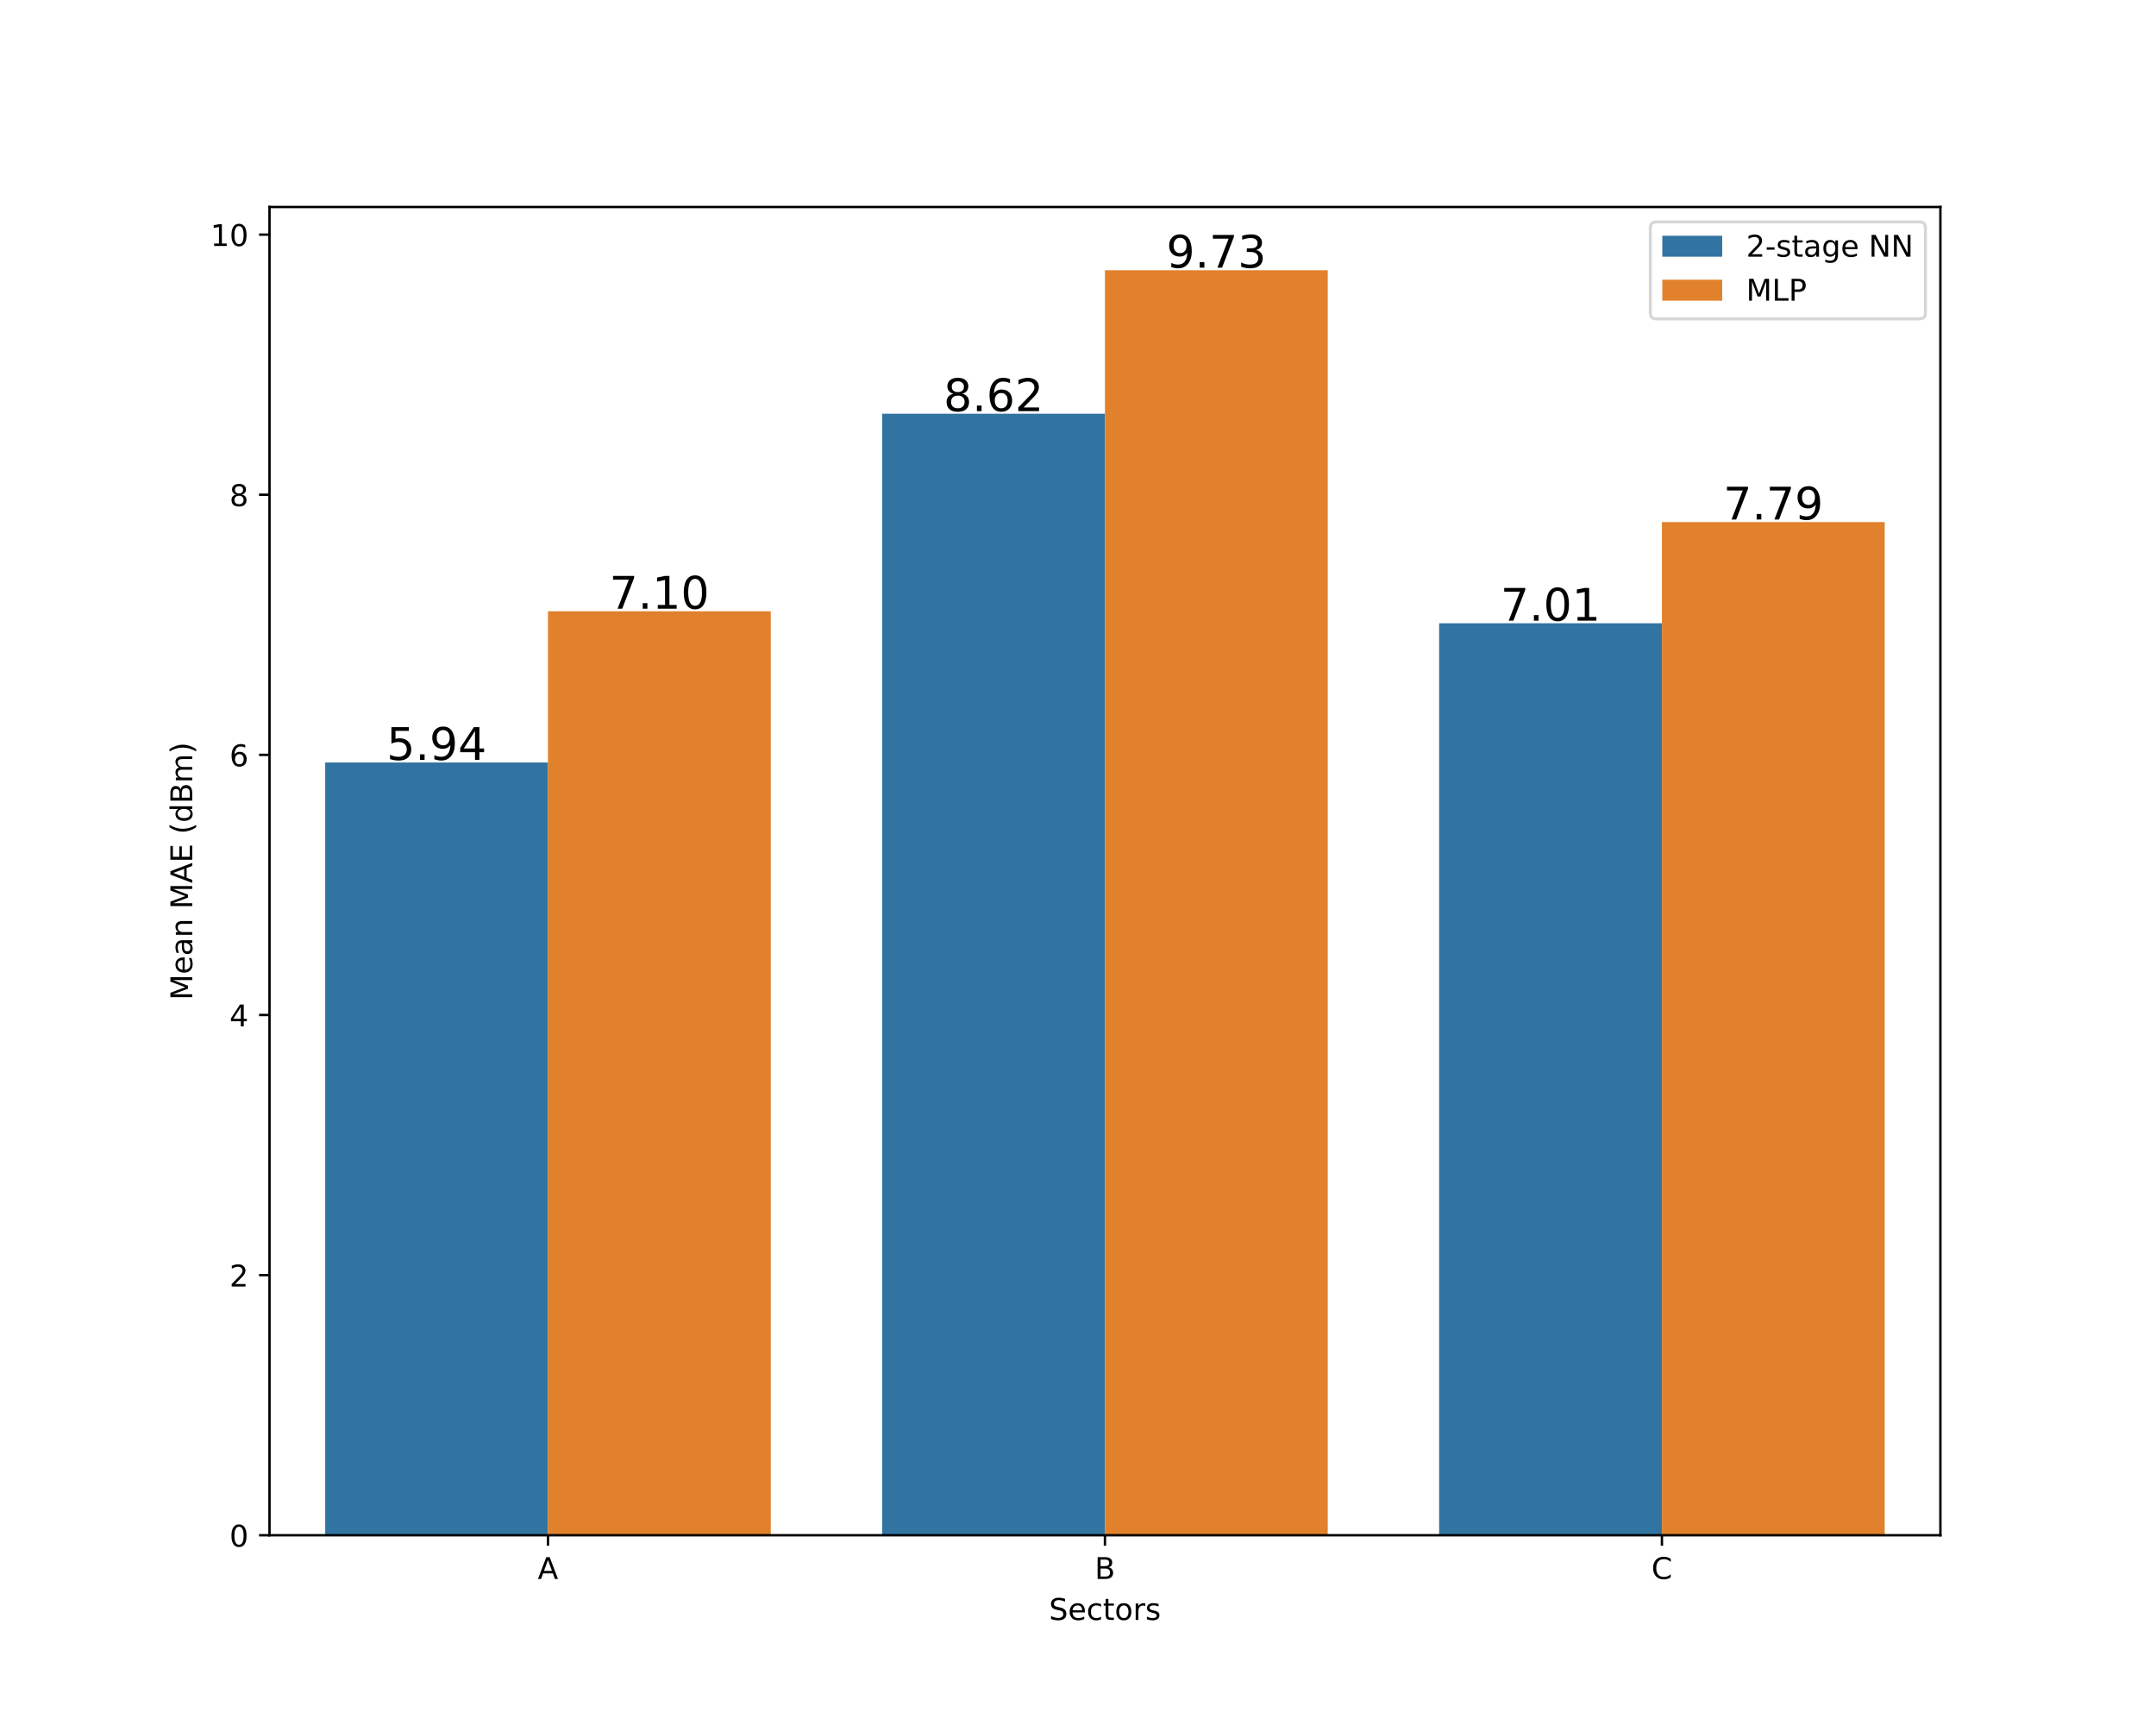
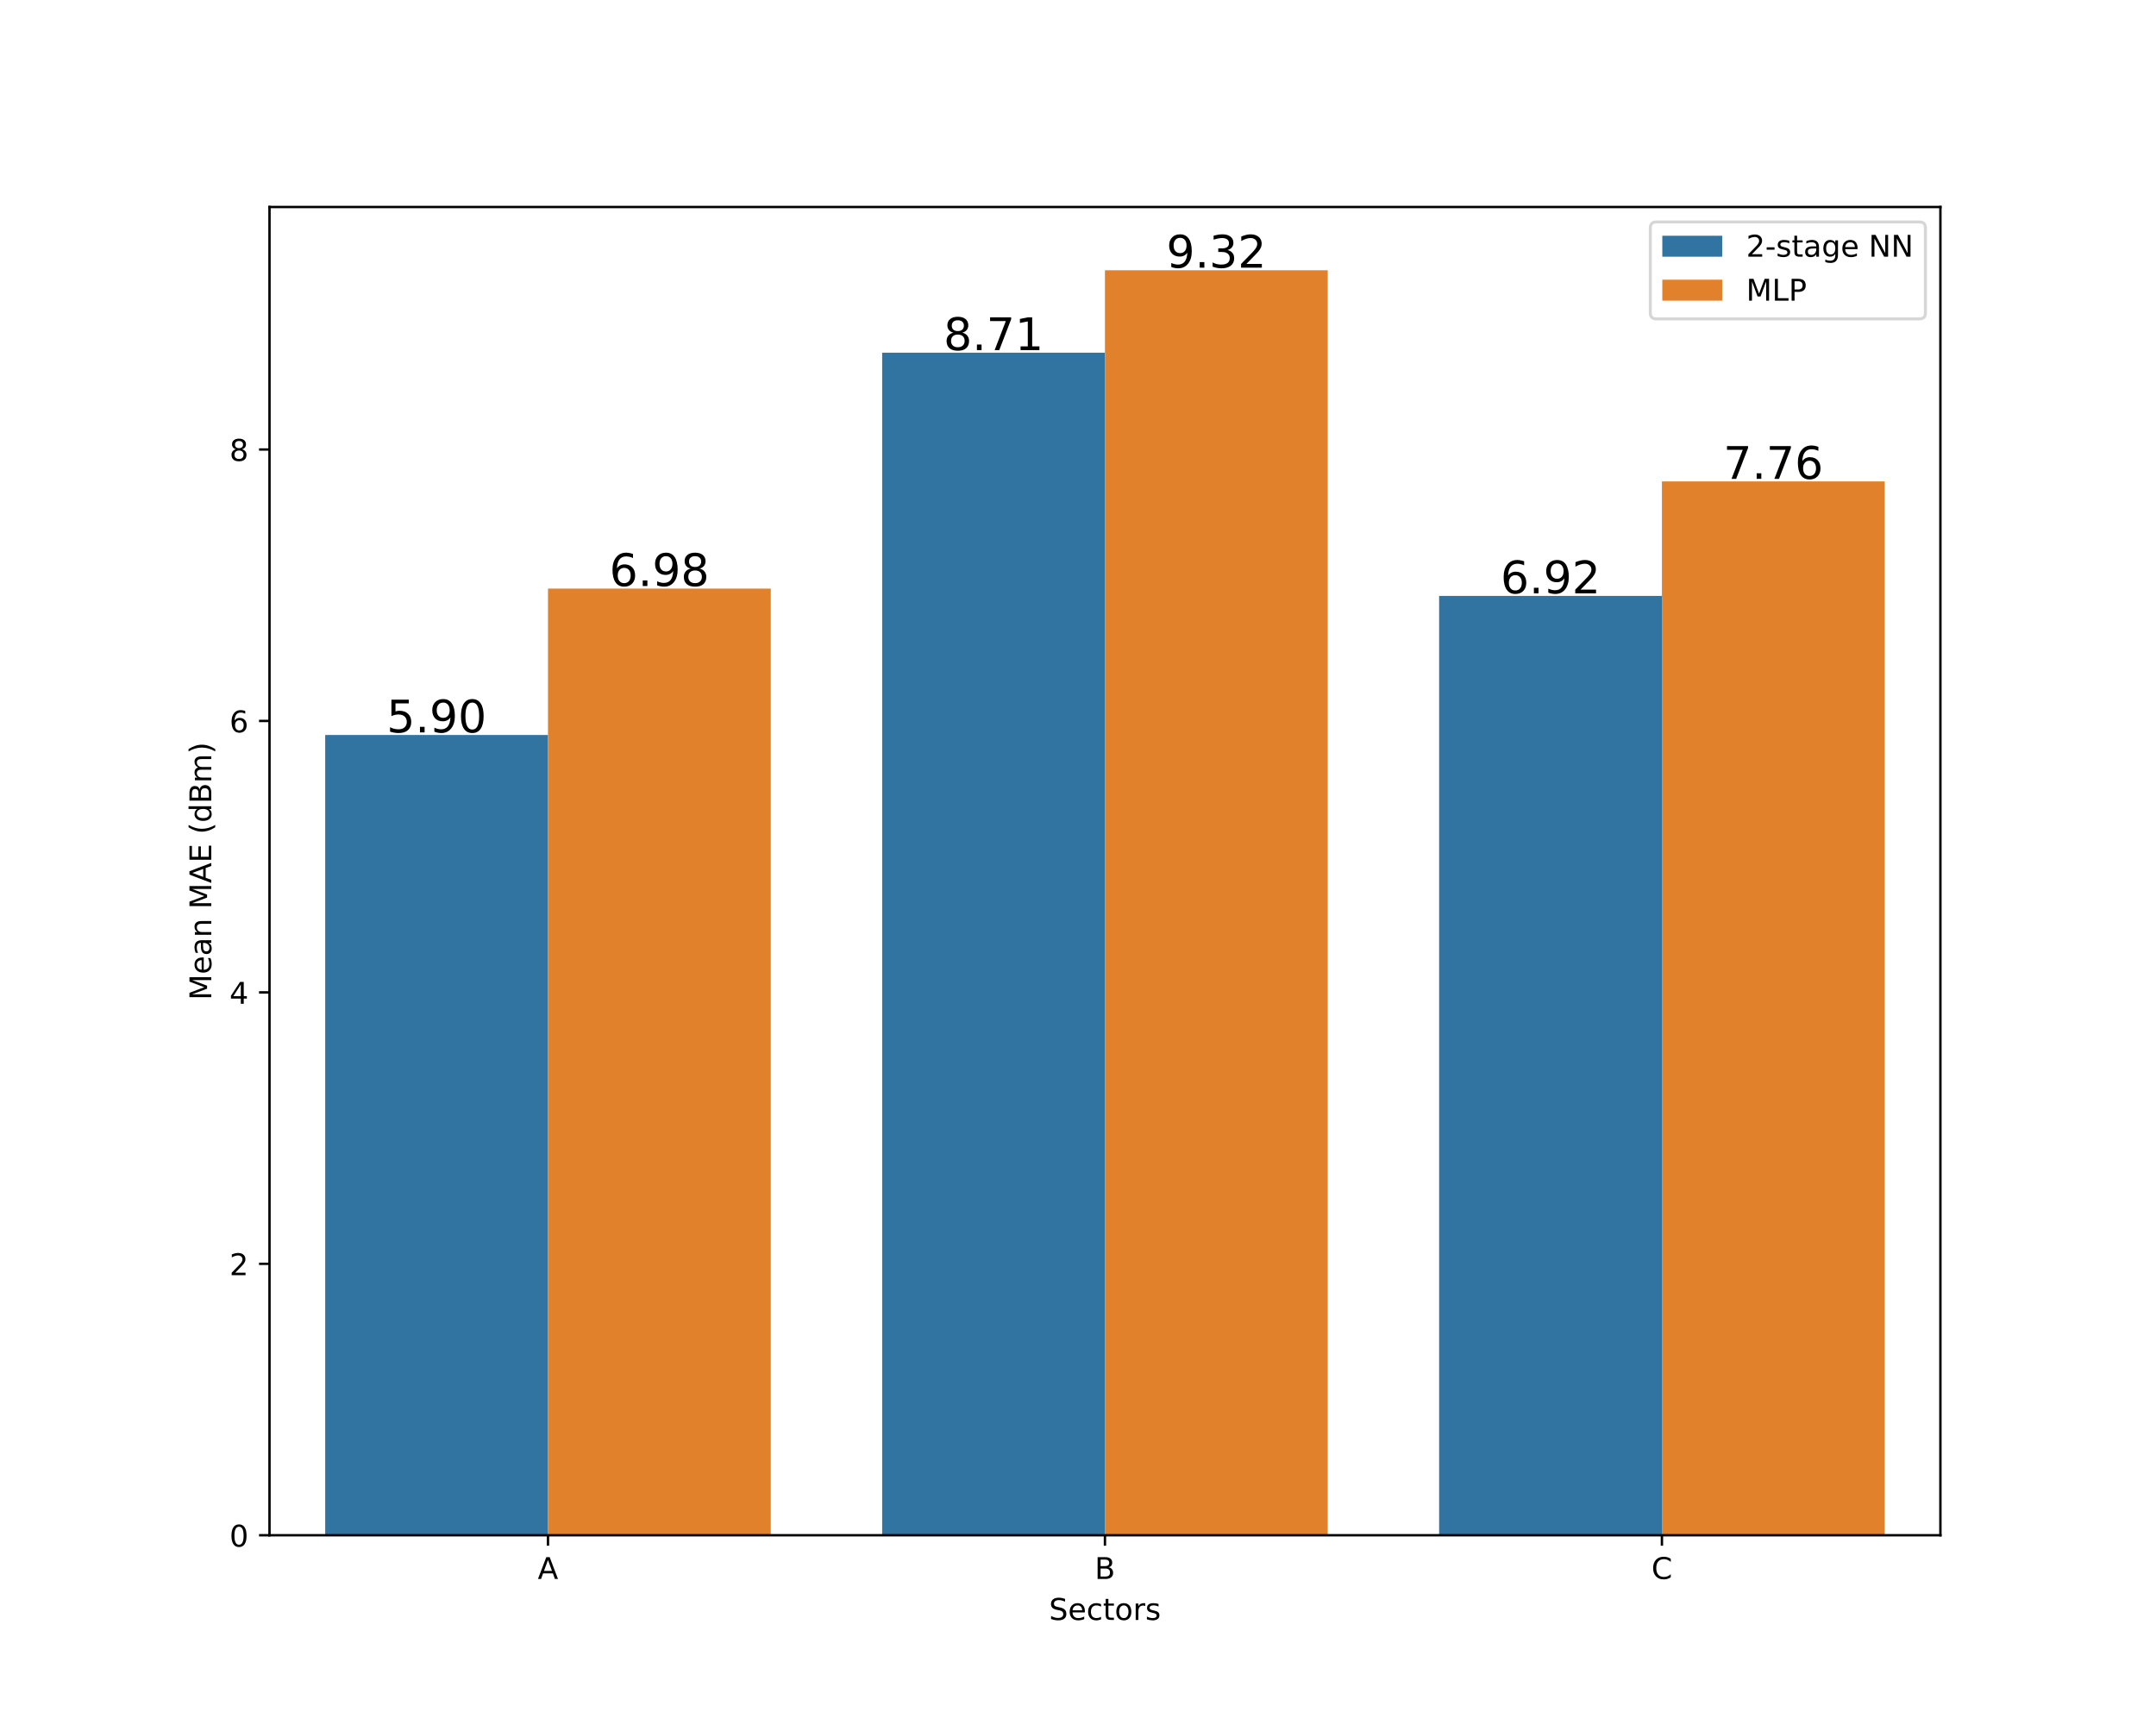
<svg xmlns="http://www.w3.org/2000/svg" xmlns:xlink="http://www.w3.org/1999/xlink" width="720pt" height="576pt" viewBox="0 0 720 576" version="1.1">
  <defs>
    <style type="text/css">*{stroke-linejoin: round; stroke-linecap: butt}</style>
  </defs>
  <g id="figure_1">
    <g id="patch_1">
      <path d="M 0 576  L 720 576  L 720 0  L 0 0  z " style="fill: #ffffff" />
    </g>
    <g id="axes_1">
      <g id="patch_2">
        <path d="M 90 512.64  L 648 512.64  L 648 69.12  L 90 69.12  z " style="fill: #ffffff" />
      </g>
      <g id="patch_3">
-         <path d="M 108.6 512.64  L 183 512.64  L 183 254.604  L 108.6 254.604  z " clip-path="url(#pc02cea63cb)" style="fill: #3274a1" />
+         <path d="M 108.6 512.64  L 183 512.64  L 183 245.421  L 108.6 245.421  z " clip-path="url(#p6fb2f6c514)" style="fill: #3274a1" />
      </g>
      <g id="patch_4">
-         <path d="M 294.6 512.64  L 369 512.64  L 369 138.148  L 294.6 138.148  z " clip-path="url(#pc02cea63cb)" style="fill: #3274a1" />
+         <path d="M 294.6 512.64  L 369 512.64  L 369 117.767  L 294.6 117.767  z " clip-path="url(#p6fb2f6c514)" style="fill: #3274a1" />
      </g>
      <g id="patch_5">
-         <path d="M 480.6 512.64  L 555 512.64  L 555 208.113  L 480.6 208.113  z " clip-path="url(#pc02cea63cb)" style="fill: #3274a1" />
+         <path d="M 480.6 512.64  L 555 512.64  L 555 198.983  L 480.6 198.983  z " clip-path="url(#p6fb2f6c514)" style="fill: #3274a1" />
      </g>
      <g id="patch_6">
-         <path d="M 183 512.64  L 257.4 512.64  L 257.4 204.111  L 183 204.111  z " clip-path="url(#pc02cea63cb)" style="fill: #e1812c" />
+         <path d="M 183 512.64  L 257.4 512.64  L 257.4 196.54  L 183 196.54  z " clip-path="url(#p6fb2f6c514)" style="fill: #e1812c" />
      </g>
      <g id="patch_7">
-         <path d="M 369 512.64  L 443.4 512.64  L 443.4 90.24  L 369 90.24  z " clip-path="url(#pc02cea63cb)" style="fill: #e1812c" />
+         <path d="M 369 512.64  L 443.4 512.64  L 443.4 90.24  L 369 90.24  z " clip-path="url(#p6fb2f6c514)" style="fill: #e1812c" />
      </g>
      <g id="patch_8">
-         <path d="M 555 512.64  L 629.4 512.64  L 629.4 174.333  L 555 174.333  z " clip-path="url(#pc02cea63cb)" style="fill: #e1812c" />
+         <path d="M 555 512.64  L 629.4 512.64  L 629.4 160.75  L 555 160.75  z " clip-path="url(#p6fb2f6c514)" style="fill: #e1812c" />
      </g>
      <g id="matplotlib.axis_1">
        <g id="xtick_1">
          <g id="line2d_1">
            <defs>
-               <path id="maf69ae0f60" d="M 0 0  L 0 3.5  " style="stroke: #000000; stroke-width: 0.8" />
-             </defs>
-             <g>
-               <use xlink:href="#maf69ae0f60" x="183" y="512.64" style="stroke: #000000; stroke-width: 0.8" />
+               <path id="m6708bb421e" d="M 0 0  L 0 3.5  " style="stroke: #000000; stroke-width: 0.8" />
+             </defs>
+             <g>
+               <use xlink:href="#m6708bb421e" x="183" y="512.64" style="stroke: #000000; stroke-width: 0.8" />
            </g>
          </g>
          <g id="text_1">
            <g transform="translate(179.5797 527.2384)scale(0.1 -0.1)">
              <defs>
                <path id="DejaVuSans-41" d="M 2188 4044  L 1331 1722  L 3047 1722  L 2188 4044  z M 1831 4666  L 2547 4666  L 4325 0  L 3669 0  L 3244 1197  L 1141 1197  L 716 0  L 50 0  L 1831 4666  z " transform="scale(0.015625)" />
              </defs>
              <use xlink:href="#DejaVuSans-41" />
            </g>
          </g>
        </g>
        <g id="xtick_2">
          <g id="line2d_2">
            <g>
-               <use xlink:href="#maf69ae0f60" x="369" y="512.64" style="stroke: #000000; stroke-width: 0.8" />
+               <use xlink:href="#m6708bb421e" x="369" y="512.64" style="stroke: #000000; stroke-width: 0.8" />
            </g>
          </g>
          <g id="text_2">
            <g transform="translate(365.5695 527.2384)scale(0.1 -0.1)">
              <defs>
                <path id="DejaVuSans-42" d="M 1259 2228  L 1259 519  L 2272 519  Q 2781 519 3026 730  Q 3272 941 3272 1375  Q 3272 1813 3026 2020  Q 2781 2228 2272 2228  L 1259 2228  z M 1259 4147  L 1259 2741  L 2194 2741  Q 2656 2741 2882 2914  Q 3109 3088 3109 3444  Q 3109 3797 2882 3972  Q 2656 4147 2194 4147  L 1259 4147  z M 628 4666  L 2241 4666  Q 2963 4666 3353 4366  Q 3744 4066 3744 3513  Q 3744 3084 3544 2831  Q 3344 2578 2956 2516  Q 3422 2416 3680 2098  Q 3938 1781 3938 1306  Q 3938 681 3513 340  Q 3088 0 2303 0  L 628 0  L 628 4666  z " transform="scale(0.015625)" />
              </defs>
              <use xlink:href="#DejaVuSans-42" />
            </g>
          </g>
        </g>
        <g id="xtick_3">
          <g id="line2d_3">
            <g>
-               <use xlink:href="#maf69ae0f60" x="555" y="512.64" style="stroke: #000000; stroke-width: 0.8" />
+               <use xlink:href="#m6708bb421e" x="555" y="512.64" style="stroke: #000000; stroke-width: 0.8" />
            </g>
          </g>
          <g id="text_3">
            <g transform="translate(551.5086 527.2384)scale(0.1 -0.1)">
              <defs>
                <path id="DejaVuSans-43" d="M 4122 4306  L 4122 3641  Q 3803 3938 3442 4084  Q 3081 4231 2675 4231  Q 1875 4231 1450 3742  Q 1025 3253 1025 2328  Q 1025 1406 1450 917  Q 1875 428 2675 428  Q 3081 428 3442 575  Q 3803 722 4122 1019  L 4122 359  Q 3791 134 3420 21  Q 3050 -91 2638 -91  Q 1578 -91 968 557  Q 359 1206 359 2328  Q 359 3453 968 4101  Q 1578 4750 2638 4750  Q 3056 4750 3426 4639  Q 3797 4528 4122 4306  z " transform="scale(0.015625)" />
              </defs>
              <use xlink:href="#DejaVuSans-43" />
            </g>
          </g>
        </g>
        <g id="text_4">
          <g transform="translate(350.3203 540.9166)scale(0.1 -0.1)">
            <defs>
              <path id="DejaVuSans-53" d="M 3425 4513  L 3425 3897  Q 3066 4069 2747 4153  Q 2428 4238 2131 4238  Q 1616 4238 1336 4038  Q 1056 3838 1056 3469  Q 1056 3159 1242 3001  Q 1428 2844 1947 2747  L 2328 2669  Q 3034 2534 3370 2195  Q 3706 1856 3706 1288  Q 3706 609 3251 259  Q 2797 -91 1919 -91  Q 1588 -91 1214 -16  Q 841 59 441 206  L 441 856  Q 825 641 1194 531  Q 1563 422 1919 422  Q 2459 422 2753 634  Q 3047 847 3047 1241  Q 3047 1584 2836 1778  Q 2625 1972 2144 2069  L 1759 2144  Q 1053 2284 737 2584  Q 422 2884 422 3419  Q 422 4038 858 4394  Q 1294 4750 2059 4750  Q 2388 4750 2728 4690  Q 3069 4631 3425 4513  z " transform="scale(0.015625)" />
              <path id="DejaVuSans-65" d="M 3597 1894  L 3597 1613  L 953 1613  Q 991 1019 1311 708  Q 1631 397 2203 397  Q 2534 397 2845 478  Q 3156 559 3463 722  L 3463 178  Q 3153 47 2828 -22  Q 2503 -91 2169 -91  Q 1331 -91 842 396  Q 353 884 353 1716  Q 353 2575 817 3079  Q 1281 3584 2069 3584  Q 2775 3584 3186 3129  Q 3597 2675 3597 1894  z M 3022 2063  Q 3016 2534 2758 2815  Q 2500 3097 2075 3097  Q 1594 3097 1305 2825  Q 1016 2553 972 2059  L 3022 2063  z " transform="scale(0.015625)" />
              <path id="DejaVuSans-63" d="M 3122 3366  L 3122 2828  Q 2878 2963 2633 3030  Q 2388 3097 2138 3097  Q 1578 3097 1268 2742  Q 959 2388 959 1747  Q 959 1106 1268 751  Q 1578 397 2138 397  Q 2388 397 2633 464  Q 2878 531 3122 666  L 3122 134  Q 2881 22 2623 -34  Q 2366 -91 2075 -91  Q 1284 -91 818 406  Q 353 903 353 1747  Q 353 2603 823 3093  Q 1294 3584 2113 3584  Q 2378 3584 2631 3529  Q 2884 3475 3122 3366  z " transform="scale(0.015625)" />
              <path id="DejaVuSans-74" d="M 1172 4494  L 1172 3500  L 2356 3500  L 2356 3053  L 1172 3053  L 1172 1153  Q 1172 725 1289 603  Q 1406 481 1766 481  L 2356 481  L 2356 0  L 1766 0  Q 1100 0 847 248  Q 594 497 594 1153  L 594 3053  L 172 3053  L 172 3500  L 594 3500  L 594 4494  L 1172 4494  z " transform="scale(0.015625)" />
              <path id="DejaVuSans-6f" d="M 1959 3097  Q 1497 3097 1228 2736  Q 959 2375 959 1747  Q 959 1119 1226 758  Q 1494 397 1959 397  Q 2419 397 2687 759  Q 2956 1122 2956 1747  Q 2956 2369 2687 2733  Q 2419 3097 1959 3097  z M 1959 3584  Q 2709 3584 3137 3096  Q 3566 2609 3566 1747  Q 3566 888 3137 398  Q 2709 -91 1959 -91  Q 1206 -91 779 398  Q 353 888 353 1747  Q 353 2609 779 3096  Q 1206 3584 1959 3584  z " transform="scale(0.015625)" />
              <path id="DejaVuSans-72" d="M 2631 2963  Q 2534 3019 2420 3045  Q 2306 3072 2169 3072  Q 1681 3072 1420 2755  Q 1159 2438 1159 1844  L 1159 0  L 581 0  L 581 3500  L 1159 3500  L 1159 2956  Q 1341 3275 1631 3429  Q 1922 3584 2338 3584  Q 2397 3584 2469 3576  Q 2541 3569 2628 3553  L 2631 2963  z " transform="scale(0.015625)" />
              <path id="DejaVuSans-73" d="M 2834 3397  L 2834 2853  Q 2591 2978 2328 3040  Q 2066 3103 1784 3103  Q 1356 3103 1142 2972  Q 928 2841 928 2578  Q 928 2378 1081 2264  Q 1234 2150 1697 2047  L 1894 2003  Q 2506 1872 2764 1633  Q 3022 1394 3022 966  Q 3022 478 2636 193  Q 2250 -91 1575 -91  Q 1294 -91 989 -36  Q 684 19 347 128  L 347 722  Q 666 556 975 473  Q 1284 391 1588 391  Q 1994 391 2212 530  Q 2431 669 2431 922  Q 2431 1156 2273 1281  Q 2116 1406 1581 1522  L 1381 1569  Q 847 1681 609 1914  Q 372 2147 372 2553  Q 372 3047 722 3315  Q 1072 3584 1716 3584  Q 2034 3584 2315 3537  Q 2597 3491 2834 3397  z " transform="scale(0.015625)" />
            </defs>
            <use xlink:href="#DejaVuSans-53" />
            <use xlink:href="#DejaVuSans-65" x="63.477" />
            <use xlink:href="#DejaVuSans-63" x="125" />
            <use xlink:href="#DejaVuSans-74" x="179.98" />
            <use xlink:href="#DejaVuSans-6f" x="219.189" />
            <use xlink:href="#DejaVuSans-72" x="280.371" />
            <use xlink:href="#DejaVuSans-73" x="321.484" />
          </g>
        </g>
      </g>
      <g id="matplotlib.axis_2">
        <g id="ytick_1">
          <g id="line2d_4">
            <defs>
-               <path id="mf09300e034" d="M 0 0  L -3.5 0  " style="stroke: #000000; stroke-width: 0.8" />
-             </defs>
-             <g>
-               <use xlink:href="#mf09300e034" x="90" y="512.64" style="stroke: #000000; stroke-width: 0.8" />
+               <path id="m775da74b69" d="M 0 0  L -3.5 0  " style="stroke: #000000; stroke-width: 0.8" />
+             </defs>
+             <g>
+               <use xlink:href="#m775da74b69" x="90" y="512.64" style="stroke: #000000; stroke-width: 0.8" />
            </g>
          </g>
          <g id="text_5">
            <g transform="translate(76.6375 516.4392)scale(0.1 -0.1)">
              <defs>
                <path id="DejaVuSans-30" d="M 2034 4250  Q 1547 4250 1301 3770  Q 1056 3291 1056 2328  Q 1056 1369 1301 889  Q 1547 409 2034 409  Q 2525 409 2770 889  Q 3016 1369 3016 2328  Q 3016 3291 2770 3770  Q 2525 4250 2034 4250  z M 2034 4750  Q 2819 4750 3233 4129  Q 3647 3509 3647 2328  Q 3647 1150 3233 529  Q 2819 -91 2034 -91  Q 1250 -91 836 529  Q 422 1150 422 2328  Q 422 3509 836 4129  Q 1250 4750 2034 4750  z " transform="scale(0.015625)" />
              </defs>
              <use xlink:href="#DejaVuSans-30" />
            </g>
          </g>
        </g>
        <g id="ytick_2">
          <g id="line2d_5">
            <g>
-               <use xlink:href="#mf09300e034" x="90" y="425.781" style="stroke: #000000; stroke-width: 0.8" />
+               <use xlink:href="#m775da74b69" x="90" y="422.004" style="stroke: #000000; stroke-width: 0.8" />
            </g>
          </g>
          <g id="text_6">
-             <g transform="translate(76.6375 429.58)scale(0.1 -0.1)">
+             <g transform="translate(76.6375 425.8031)scale(0.1 -0.1)">
              <defs>
                <path id="DejaVuSans-32" d="M 1228 531  L 3431 531  L 3431 0  L 469 0  L 469 531  Q 828 903 1448 1529  Q 2069 2156 2228 2338  Q 2531 2678 2651 2914  Q 2772 3150 2772 3378  Q 2772 3750 2511 3984  Q 2250 4219 1831 4219  Q 1534 4219 1204 4116  Q 875 4013 500 3803  L 500 4441  Q 881 4594 1212 4672  Q 1544 4750 1819 4750  Q 2544 4750 2975 4387  Q 3406 4025 3406 3419  Q 3406 3131 3298 2873  Q 3191 2616 2906 2266  Q 2828 2175 2409 1742  Q 1991 1309 1228 531  z " transform="scale(0.015625)" />
              </defs>
              <use xlink:href="#DejaVuSans-32" />
            </g>
          </g>
        </g>
        <g id="ytick_3">
          <g id="line2d_6">
            <g>
-               <use xlink:href="#mf09300e034" x="90" y="338.922" style="stroke: #000000; stroke-width: 0.8" />
+               <use xlink:href="#m775da74b69" x="90" y="331.368" style="stroke: #000000; stroke-width: 0.8" />
            </g>
          </g>
          <g id="text_7">
-             <g transform="translate(76.6375 342.7209)scale(0.1 -0.1)">
+             <g transform="translate(76.6375 335.167)scale(0.1 -0.1)">
              <defs>
                <path id="DejaVuSans-34" d="M 2419 4116  L 825 1625  L 2419 1625  L 2419 4116  z M 2253 4666  L 3047 4666  L 3047 1625  L 3713 1625  L 3713 1100  L 3047 1100  L 3047 0  L 2419 0  L 2419 1100  L 313 1100  L 313 1709  L 2253 4666  z " transform="scale(0.015625)" />
              </defs>
              <use xlink:href="#DejaVuSans-34" />
            </g>
          </g>
        </g>
        <g id="ytick_4">
          <g id="line2d_7">
            <g>
-               <use xlink:href="#mf09300e034" x="90" y="252.062" style="stroke: #000000; stroke-width: 0.8" />
+               <use xlink:href="#m775da74b69" x="90" y="240.732" style="stroke: #000000; stroke-width: 0.8" />
            </g>
          </g>
          <g id="text_8">
-             <g transform="translate(76.6375 255.8617)scale(0.1 -0.1)">
+             <g transform="translate(76.6375 244.5309)scale(0.1 -0.1)">
              <defs>
                <path id="DejaVuSans-36" d="M 2113 2584  Q 1688 2584 1439 2293  Q 1191 2003 1191 1497  Q 1191 994 1439 701  Q 1688 409 2113 409  Q 2538 409 2786 701  Q 3034 994 3034 1497  Q 3034 2003 2786 2293  Q 2538 2584 2113 2584  z M 3366 4563  L 3366 3988  Q 3128 4100 2886 4159  Q 2644 4219 2406 4219  Q 1781 4219 1451 3797  Q 1122 3375 1075 2522  Q 1259 2794 1537 2939  Q 1816 3084 2150 3084  Q 2853 3084 3261 2657  Q 3669 2231 3669 1497  Q 3669 778 3244 343  Q 2819 -91 2113 -91  Q 1303 -91 875 529  Q 447 1150 447 2328  Q 447 3434 972 4092  Q 1497 4750 2381 4750  Q 2619 4750 2861 4703  Q 3103 4656 3366 4563  z " transform="scale(0.015625)" />
              </defs>
              <use xlink:href="#DejaVuSans-36" />
            </g>
          </g>
        </g>
        <g id="ytick_5">
          <g id="line2d_8">
            <g>
-               <use xlink:href="#mf09300e034" x="90" y="165.203" style="stroke: #000000; stroke-width: 0.8" />
+               <use xlink:href="#m775da74b69" x="90" y="150.096" style="stroke: #000000; stroke-width: 0.8" />
            </g>
          </g>
          <g id="text_9">
-             <g transform="translate(76.6375 169.0025)scale(0.1 -0.1)">
+             <g transform="translate(76.6375 153.8948)scale(0.1 -0.1)">
              <defs>
                <path id="DejaVuSans-38" d="M 2034 2216  Q 1584 2216 1326 1975  Q 1069 1734 1069 1313  Q 1069 891 1326 650  Q 1584 409 2034 409  Q 2484 409 2743 651  Q 3003 894 3003 1313  Q 3003 1734 2745 1975  Q 2488 2216 2034 2216  z M 1403 2484  Q 997 2584 770 2862  Q 544 3141 544 3541  Q 544 4100 942 4425  Q 1341 4750 2034 4750  Q 2731 4750 3128 4425  Q 3525 4100 3525 3541  Q 3525 3141 3298 2862  Q 3072 2584 2669 2484  Q 3125 2378 3379 2068  Q 3634 1759 3634 1313  Q 3634 634 3220 271  Q 2806 -91 2034 -91  Q 1263 -91 848 271  Q 434 634 434 1313  Q 434 1759 690 2068  Q 947 2378 1403 2484  z M 1172 3481  Q 1172 3119 1398 2916  Q 1625 2713 2034 2713  Q 2441 2713 2670 2916  Q 2900 3119 2900 3481  Q 2900 3844 2670 4047  Q 2441 4250 2034 4250  Q 1625 4250 1398 4047  Q 1172 3844 1172 3481  z " transform="scale(0.015625)" />
              </defs>
              <use xlink:href="#DejaVuSans-38" />
            </g>
          </g>
        </g>
-         <g id="ytick_6">
-           <g id="line2d_9">
-             <g>
-               <use xlink:href="#mf09300e034" x="90" y="78.344" style="stroke: #000000; stroke-width: 0.8" />
-             </g>
-           </g>
-           <g id="text_10">
-             <g transform="translate(70.275 82.14337)scale(0.1 -0.1)">
-               <defs>
-                 <path id="DejaVuSans-31" d="M 794 531  L 1825 531  L 1825 4091  L 703 3866  L 703 4441  L 1819 4666  L 2450 4666  L 2450 531  L 3481 531  L 3481 0  L 794 0  L 794 531  z " transform="scale(0.015625)" />
-               </defs>
-               <use xlink:href="#DejaVuSans-31" />
-               <use xlink:href="#DejaVuSans-30" x="63.623" />
-             </g>
-           </g>
-         </g>
-         <g id="text_11">
-           <g transform="translate(64.19531 333.9519)rotate(-90)scale(0.1 -0.1)">
+         <g id="text_10">
+           <g transform="translate(70.55781 333.9519)rotate(-90)scale(0.1 -0.1)">
            <defs>
              <path id="DejaVuSans-4d" d="M 628 4666  L 1569 4666  L 2759 1491  L 3956 4666  L 4897 4666  L 4897 0  L 4281 0  L 4281 4097  L 3078 897  L 2444 897  L 1241 4097  L 1241 0  L 628 0  L 628 4666  z " transform="scale(0.015625)" />
              <path id="DejaVuSans-61" d="M 2194 1759  Q 1497 1759 1228 1600  Q 959 1441 959 1056  Q 959 750 1161 570  Q 1363 391 1709 391  Q 2188 391 2477 730  Q 2766 1069 2766 1631  L 2766 1759  L 2194 1759  z M 3341 1997  L 3341 0  L 2766 0  L 2766 531  Q 2569 213 2275 61  Q 1981 -91 1556 -91  Q 1019 -91 701 211  Q 384 513 384 1019  Q 384 1609 779 1909  Q 1175 2209 1959 2209  L 2766 2209  L 2766 2266  Q 2766 2663 2505 2880  Q 2244 3097 1772 3097  Q 1472 3097 1187 3025  Q 903 2953 641 2809  L 641 3341  Q 956 3463 1253 3523  Q 1550 3584 1831 3584  Q 2591 3584 2966 3190  Q 3341 2797 3341 1997  z " transform="scale(0.015625)" />
              <path id="DejaVuSans-6e" d="M 3513 2113  L 3513 0  L 2938 0  L 2938 2094  Q 2938 2591 2744 2837  Q 2550 3084 2163 3084  Q 1697 3084 1428 2787  Q 1159 2491 1159 1978  L 1159 0  L 581 0  L 581 3500  L 1159 3500  L 1159 2956  Q 1366 3272 1645 3428  Q 1925 3584 2291 3584  Q 2894 3584 3203 3211  Q 3513 2838 3513 2113  z " transform="scale(0.015625)" />
              <path id="DejaVuSans-20" transform="scale(0.015625)" />
              <path id="DejaVuSans-45" d="M 628 4666  L 3578 4666  L 3578 4134  L 1259 4134  L 1259 2753  L 3481 2753  L 3481 2222  L 1259 2222  L 1259 531  L 3634 531  L 3634 0  L 628 0  L 628 4666  z " transform="scale(0.015625)" />
              <path id="DejaVuSans-28" d="M 1984 4856  Q 1566 4138 1362 3434  Q 1159 2731 1159 2009  Q 1159 1288 1364 580  Q 1569 -128 1984 -844  L 1484 -844  Q 1016 -109 783 600  Q 550 1309 550 2009  Q 550 2706 781 3412  Q 1013 4119 1484 4856  L 1984 4856  z " transform="scale(0.015625)" />
              <path id="DejaVuSans-64" d="M 2906 2969  L 2906 4863  L 3481 4863  L 3481 0  L 2906 0  L 2906 525  Q 2725 213 2448 61  Q 2172 -91 1784 -91  Q 1150 -91 751 415  Q 353 922 353 1747  Q 353 2572 751 3078  Q 1150 3584 1784 3584  Q 2172 3584 2448 3432  Q 2725 3281 2906 2969  z M 947 1747  Q 947 1113 1208 752  Q 1469 391 1925 391  Q 2381 391 2643 752  Q 2906 1113 2906 1747  Q 2906 2381 2643 2742  Q 2381 3103 1925 3103  Q 1469 3103 1208 2742  Q 947 2381 947 1747  z " transform="scale(0.015625)" />
              <path id="DejaVuSans-6d" d="M 3328 2828  Q 3544 3216 3844 3400  Q 4144 3584 4550 3584  Q 5097 3584 5394 3201  Q 5691 2819 5691 2113  L 5691 0  L 5113 0  L 5113 2094  Q 5113 2597 4934 2840  Q 4756 3084 4391 3084  Q 3944 3084 3684 2787  Q 3425 2491 3425 1978  L 3425 0  L 2847 0  L 2847 2094  Q 2847 2600 2669 2842  Q 2491 3084 2119 3084  Q 1678 3084 1418 2786  Q 1159 2488 1159 1978  L 1159 0  L 581 0  L 581 3500  L 1159 3500  L 1159 2956  Q 1356 3278 1631 3431  Q 1906 3584 2284 3584  Q 2666 3584 2933 3390  Q 3200 3197 3328 2828  z " transform="scale(0.015625)" />
              <path id="DejaVuSans-29" d="M 513 4856  L 1013 4856  Q 1481 4119 1714 3412  Q 1947 2706 1947 2009  Q 1947 1309 1714 600  Q 1481 -109 1013 -844  L 513 -844  Q 928 -128 1133 580  Q 1338 1288 1338 2009  Q 1338 2731 1133 3434  Q 928 4138 513 4856  z " transform="scale(0.015625)" />
            </defs>
            <use xlink:href="#DejaVuSans-4d" />
            <use xlink:href="#DejaVuSans-65" x="86.279" />
            <use xlink:href="#DejaVuSans-61" x="147.803" />
            <use xlink:href="#DejaVuSans-6e" x="209.082" />
            <use xlink:href="#DejaVuSans-20" x="272.461" />
            <use xlink:href="#DejaVuSans-4d" x="304.248" />
            <use xlink:href="#DejaVuSans-41" x="390.527" />
            <use xlink:href="#DejaVuSans-45" x="458.936" />
            <use xlink:href="#DejaVuSans-20" x="522.119" />
            <use xlink:href="#DejaVuSans-28" x="553.906" />
            <use xlink:href="#DejaVuSans-64" x="592.92" />
            <use xlink:href="#DejaVuSans-42" x="656.396" />
            <use xlink:href="#DejaVuSans-6d" x="725" />
            <use xlink:href="#DejaVuSans-29" x="822.412" />
          </g>
        </g>
      </g>
+       <g id="line2d_9">
+         <path clip-path="url(#p6fb2f6c514)" style="fill: none; stroke: #424242; stroke-width: 2.7; stroke-linecap: square" />
+       </g>
      <g id="line2d_10">
-         <path clip-path="url(#pc02cea63cb)" style="fill: none; stroke: #424242; stroke-width: 2.7; stroke-linecap: square" />
+         <path clip-path="url(#p6fb2f6c514)" style="fill: none; stroke: #424242; stroke-width: 2.7; stroke-linecap: square" />
      </g>
      <g id="line2d_11">
-         <path clip-path="url(#pc02cea63cb)" style="fill: none; stroke: #424242; stroke-width: 2.7; stroke-linecap: square" />
+         <path clip-path="url(#p6fb2f6c514)" style="fill: none; stroke: #424242; stroke-width: 2.7; stroke-linecap: square" />
      </g>
      <g id="line2d_12">
-         <path clip-path="url(#pc02cea63cb)" style="fill: none; stroke: #424242; stroke-width: 2.7; stroke-linecap: square" />
+         <path clip-path="url(#p6fb2f6c514)" style="fill: none; stroke: #424242; stroke-width: 2.7; stroke-linecap: square" />
      </g>
      <g id="line2d_13">
-         <path clip-path="url(#pc02cea63cb)" style="fill: none; stroke: #424242; stroke-width: 2.7; stroke-linecap: square" />
+         <path clip-path="url(#p6fb2f6c514)" style="fill: none; stroke: #424242; stroke-width: 2.7; stroke-linecap: square" />
      </g>
      <g id="line2d_14">
-         <path clip-path="url(#pc02cea63cb)" style="fill: none; stroke: #424242; stroke-width: 2.7; stroke-linecap: square" />
-       </g>
-       <g id="line2d_15">
-         <path clip-path="url(#pc02cea63cb)" style="fill: none; stroke: #424242; stroke-width: 2.7; stroke-linecap: square" />
+         <path clip-path="url(#p6fb2f6c514)" style="fill: none; stroke: #424242; stroke-width: 2.7; stroke-linecap: square" />
      </g>
      <g id="patch_9">
        <path d="M 90 512.64  L 90 69.12  " style="fill: none; stroke: #000000; stroke-width: 0.8; stroke-linejoin: miter; stroke-linecap: square" />
      </g>
      <g id="patch_10">
        <path d="M 648 512.64  L 648 69.12  " style="fill: none; stroke: #000000; stroke-width: 0.8; stroke-linejoin: miter; stroke-linecap: square" />
      </g>
      <g id="patch_11">
        <path d="M 90 512.64  L 648 512.64  " style="fill: none; stroke: #000000; stroke-width: 0.8; stroke-linejoin: miter; stroke-linecap: square" />
      </g>
      <g id="patch_12">
        <path d="M 90 69.12  L 648 69.12  " style="fill: none; stroke: #000000; stroke-width: 0.8; stroke-linejoin: miter; stroke-linecap: square" />
      </g>
-       <g id="text_12">
-         <g transform="translate(129.1008 253.7435)scale(0.15 -0.15)">
+       <g id="text_11">
+         <g transform="translate(129.1008 244.5599)scale(0.15 -0.15)">
          <defs>
            <path id="DejaVuSans-35" d="M 691 4666  L 3169 4666  L 3169 4134  L 1269 4134  L 1269 2991  Q 1406 3038 1543 3061  Q 1681 3084 1819 3084  Q 2600 3084 3056 2656  Q 3513 2228 3513 1497  Q 3513 744 3044 326  Q 2575 -91 1722 -91  Q 1428 -91 1123 -41  Q 819 9 494 109  L 494 744  Q 775 591 1075 516  Q 1375 441 1709 441  Q 2250 441 2565 725  Q 2881 1009 2881 1497  Q 2881 1984 2565 2268  Q 2250 2553 1709 2553  Q 1456 2553 1204 2497  Q 953 2441 691 2322  L 691 4666  z " transform="scale(0.015625)" />
            <path id="DejaVuSans-2e" d="M 684 794  L 1344 794  L 1344 0  L 684 0  L 684 794  z " transform="scale(0.015625)" />
            <path id="DejaVuSans-39" d="M 703 97  L 703 672  Q 941 559 1184 500  Q 1428 441 1663 441  Q 2288 441 2617 861  Q 2947 1281 2994 2138  Q 2813 1869 2534 1725  Q 2256 1581 1919 1581  Q 1219 1581 811 2004  Q 403 2428 403 3163  Q 403 3881 828 4315  Q 1253 4750 1959 4750  Q 2769 4750 3195 4129  Q 3622 3509 3622 2328  Q 3622 1225 3098 567  Q 2575 -91 1691 -91  Q 1453 -91 1209 -44  Q 966 3 703 97  z M 1959 2075  Q 2384 2075 2632 2365  Q 2881 2656 2881 3163  Q 2881 3666 2632 3958  Q 2384 4250 1959 4250  Q 1534 4250 1286 3958  Q 1038 3666 1038 3163  Q 1038 2656 1286 2365  Q 1534 2075 1959 2075  z " transform="scale(0.015625)" />
          </defs>
          <use xlink:href="#DejaVuSans-35" />
          <use xlink:href="#DejaVuSans-2e" x="63.623" />
          <use xlink:href="#DejaVuSans-39" x="95.41" />
-           <use xlink:href="#DejaVuSans-34" x="159.033" />
-         </g>
-       </g>
-       <g id="text_13">
-         <g transform="translate(315.1008 137.2875)scale(0.15 -0.15)">
-           <use xlink:href="#DejaVuSans-38" />
-           <use xlink:href="#DejaVuSans-2e" x="63.623" />
-           <use xlink:href="#DejaVuSans-36" x="95.41" />
-           <use xlink:href="#DejaVuSans-32" x="159.033" />
-         </g>
-       </g>
-       <g id="text_14">
-         <g transform="translate(501.1008 207.252)scale(0.15 -0.15)">
+           <use xlink:href="#DejaVuSans-30" x="159.033" />
+         </g>
+       </g>
+       <g id="text_12">
+         <g transform="translate(315.1008 116.9063)scale(0.15 -0.15)">
          <defs>
            <path id="DejaVuSans-37" d="M 525 4666  L 3525 4666  L 3525 4397  L 1831 0  L 1172 0  L 2766 4134  L 525 4134  L 525 4666  z " transform="scale(0.015625)" />
+             <path id="DejaVuSans-31" d="M 794 531  L 1825 531  L 1825 4091  L 703 3866  L 703 4441  L 1819 4666  L 2450 4666  L 2450 531  L 3481 531  L 3481 0  L 794 0  L 794 531  z " transform="scale(0.015625)" />
          </defs>
-           <use xlink:href="#DejaVuSans-37" />
-           <use xlink:href="#DejaVuSans-2e" x="63.623" />
-           <use xlink:href="#DejaVuSans-30" x="95.41" />
+           <use xlink:href="#DejaVuSans-38" />
+           <use xlink:href="#DejaVuSans-2e" x="63.623" />
+           <use xlink:href="#DejaVuSans-37" x="95.41" />
          <use xlink:href="#DejaVuSans-31" x="159.033" />
        </g>
      </g>
+       <g id="text_13">
+         <g transform="translate(501.1008 198.1219)scale(0.15 -0.15)">
+           <use xlink:href="#DejaVuSans-36" />
+           <use xlink:href="#DejaVuSans-2e" x="63.623" />
+           <use xlink:href="#DejaVuSans-39" x="95.41" />
+           <use xlink:href="#DejaVuSans-32" x="159.033" />
+         </g>
+       </g>
+       <g id="text_14">
+         <g transform="translate(203.5008 195.6791)scale(0.15 -0.15)">
+           <use xlink:href="#DejaVuSans-36" />
+           <use xlink:href="#DejaVuSans-2e" x="63.623" />
+           <use xlink:href="#DejaVuSans-39" x="95.41" />
+           <use xlink:href="#DejaVuSans-38" x="159.033" />
+         </g>
+       </g>
      <g id="text_15">
-         <g transform="translate(203.5008 203.2499)scale(0.15 -0.15)">
-           <use xlink:href="#DejaVuSans-37" />
-           <use xlink:href="#DejaVuSans-2e" x="63.623" />
-           <use xlink:href="#DejaVuSans-31" x="95.41" />
-           <use xlink:href="#DejaVuSans-30" x="159.033" />
-         </g>
-       </g>
-       <g id="text_16">
        <g transform="translate(389.5008 89.37906)scale(0.15 -0.15)">
          <defs>
            <path id="DejaVuSans-33" d="M 2597 2516  Q 3050 2419 3304 2112  Q 3559 1806 3559 1356  Q 3559 666 3084 287  Q 2609 -91 1734 -91  Q 1441 -91 1130 -33  Q 819 25 488 141  L 488 750  Q 750 597 1062 519  Q 1375 441 1716 441  Q 2309 441 2620 675  Q 2931 909 2931 1356  Q 2931 1769 2642 2001  Q 2353 2234 1838 2234  L 1294 2234  L 1294 2753  L 1863 2753  Q 2328 2753 2575 2939  Q 2822 3125 2822 3475  Q 2822 3834 2567 4026  Q 2313 4219 1838 4219  Q 1578 4219 1281 4162  Q 984 4106 628 3988  L 628 4550  Q 988 4650 1302 4700  Q 1616 4750 1894 4750  Q 2613 4750 3031 4423  Q 3450 4097 3450 3541  Q 3450 3153 3228 2886  Q 3006 2619 2597 2516  z " transform="scale(0.015625)" />
          </defs>
          <use xlink:href="#DejaVuSans-39" />
          <use xlink:href="#DejaVuSans-2e" x="63.623" />
+           <use xlink:href="#DejaVuSans-33" x="95.41" />
+           <use xlink:href="#DejaVuSans-32" x="159.033" />
+         </g>
+       </g>
+       <g id="text_16">
+         <g transform="translate(575.5008 159.8889)scale(0.15 -0.15)">
+           <use xlink:href="#DejaVuSans-37" />
+           <use xlink:href="#DejaVuSans-2e" x="63.623" />
          <use xlink:href="#DejaVuSans-37" x="95.41" />
-           <use xlink:href="#DejaVuSans-33" x="159.033" />
-         </g>
-       </g>
-       <g id="text_17">
-         <g transform="translate(575.5008 173.4725)scale(0.15 -0.15)">
-           <use xlink:href="#DejaVuSans-37" />
-           <use xlink:href="#DejaVuSans-2e" x="63.623" />
-           <use xlink:href="#DejaVuSans-37" x="95.41" />
-           <use xlink:href="#DejaVuSans-39" x="159.033" />
+           <use xlink:href="#DejaVuSans-36" x="159.033" />
        </g>
      </g>
      <g id="legend_1">
        <g id="patch_13">
          <path d="M 553.13 106.476  L 641 106.476  Q 643 106.476 643 104.476  L 643 76.12  Q 643 74.12 641 74.12  L 553.13 74.12  Q 551.13 74.12 551.13 76.12  L 551.13 104.476  Q 551.13 106.476 553.13 106.476  z " style="fill: #ffffff; opacity: 0.8; stroke: #cccccc; stroke-linejoin: miter" />
        </g>
        <g id="patch_14">
          <path d="M 555.13 85.718  L 575.13 85.718  L 575.13 78.718  L 555.13 78.718  z " style="fill: #3274a1" />
        </g>
-         <g id="text_18">
+         <g id="text_17">
          <g transform="translate(583.1297 85.71844)scale(0.1 -0.1)">
            <defs>
              <path id="DejaVuSans-2d" d="M 313 2009  L 1997 2009  L 1997 1497  L 313 1497  L 313 2009  z " transform="scale(0.015625)" />
              <path id="DejaVuSans-67" d="M 2906 1791  Q 2906 2416 2648 2759  Q 2391 3103 1925 3103  Q 1463 3103 1205 2759  Q 947 2416 947 1791  Q 947 1169 1205 825  Q 1463 481 1925 481  Q 2391 481 2648 825  Q 2906 1169 2906 1791  z M 3481 434  Q 3481 -459 3084 -895  Q 2688 -1331 1869 -1331  Q 1566 -1331 1297 -1286  Q 1028 -1241 775 -1147  L 775 -588  Q 1028 -725 1275 -790  Q 1522 -856 1778 -856  Q 2344 -856 2625 -561  Q 2906 -266 2906 331  L 2906 616  Q 2728 306 2450 153  Q 2172 0 1784 0  Q 1141 0 747 490  Q 353 981 353 1791  Q 353 2603 747 3093  Q 1141 3584 1784 3584  Q 2172 3584 2450 3431  Q 2728 3278 2906 2969  L 2906 3500  L 3481 3500  L 3481 434  z " transform="scale(0.015625)" />
              <path id="DejaVuSans-4e" d="M 628 4666  L 1478 4666  L 3547 763  L 3547 4666  L 4159 4666  L 4159 0  L 3309 0  L 1241 3903  L 1241 0  L 628 0  L 628 4666  z " transform="scale(0.015625)" />
            </defs>
            <use xlink:href="#DejaVuSans-32" />
            <use xlink:href="#DejaVuSans-2d" x="63.623" />
            <use xlink:href="#DejaVuSans-73" x="99.707" />
            <use xlink:href="#DejaVuSans-74" x="151.807" />
            <use xlink:href="#DejaVuSans-61" x="191.016" />
            <use xlink:href="#DejaVuSans-67" x="252.295" />
            <use xlink:href="#DejaVuSans-65" x="315.771" />
            <use xlink:href="#DejaVuSans-20" x="377.295" />
            <use xlink:href="#DejaVuSans-4e" x="409.082" />
            <use xlink:href="#DejaVuSans-4e" x="483.887" />
          </g>
        </g>
        <g id="patch_15">
          <path d="M 555.13 100.397  L 575.13 100.397  L 575.13 93.397  L 555.13 93.397  z " style="fill: #e1812c" />
        </g>
-         <g id="text_19">
+         <g id="text_18">
          <g transform="translate(583.1297 100.3966)scale(0.1 -0.1)">
            <defs>
              <path id="DejaVuSans-4c" d="M 628 4666  L 1259 4666  L 1259 531  L 3531 531  L 3531 0  L 628 0  L 628 4666  z " transform="scale(0.015625)" />
              <path id="DejaVuSans-50" d="M 1259 4147  L 1259 2394  L 2053 2394  Q 2494 2394 2734 2622  Q 2975 2850 2975 3272  Q 2975 3691 2734 3919  Q 2494 4147 2053 4147  L 1259 4147  z M 628 4666  L 2053 4666  Q 2838 4666 3239 4311  Q 3641 3956 3641 3272  Q 3641 2581 3239 2228  Q 2838 1875 2053 1875  L 1259 1875  L 1259 0  L 628 0  L 628 4666  z " transform="scale(0.015625)" />
            </defs>
            <use xlink:href="#DejaVuSans-4d" />
            <use xlink:href="#DejaVuSans-4c" x="86.279" />
            <use xlink:href="#DejaVuSans-50" x="141.992" />
          </g>
        </g>
      </g>
    </g>
  </g>
  <defs>
-     <clipPath id="pc02cea63cb">
+     <clipPath id="p6fb2f6c514">
      <rect x="90" y="69.12" width="558" height="443.52" />
    </clipPath>
  </defs>
</svg>
